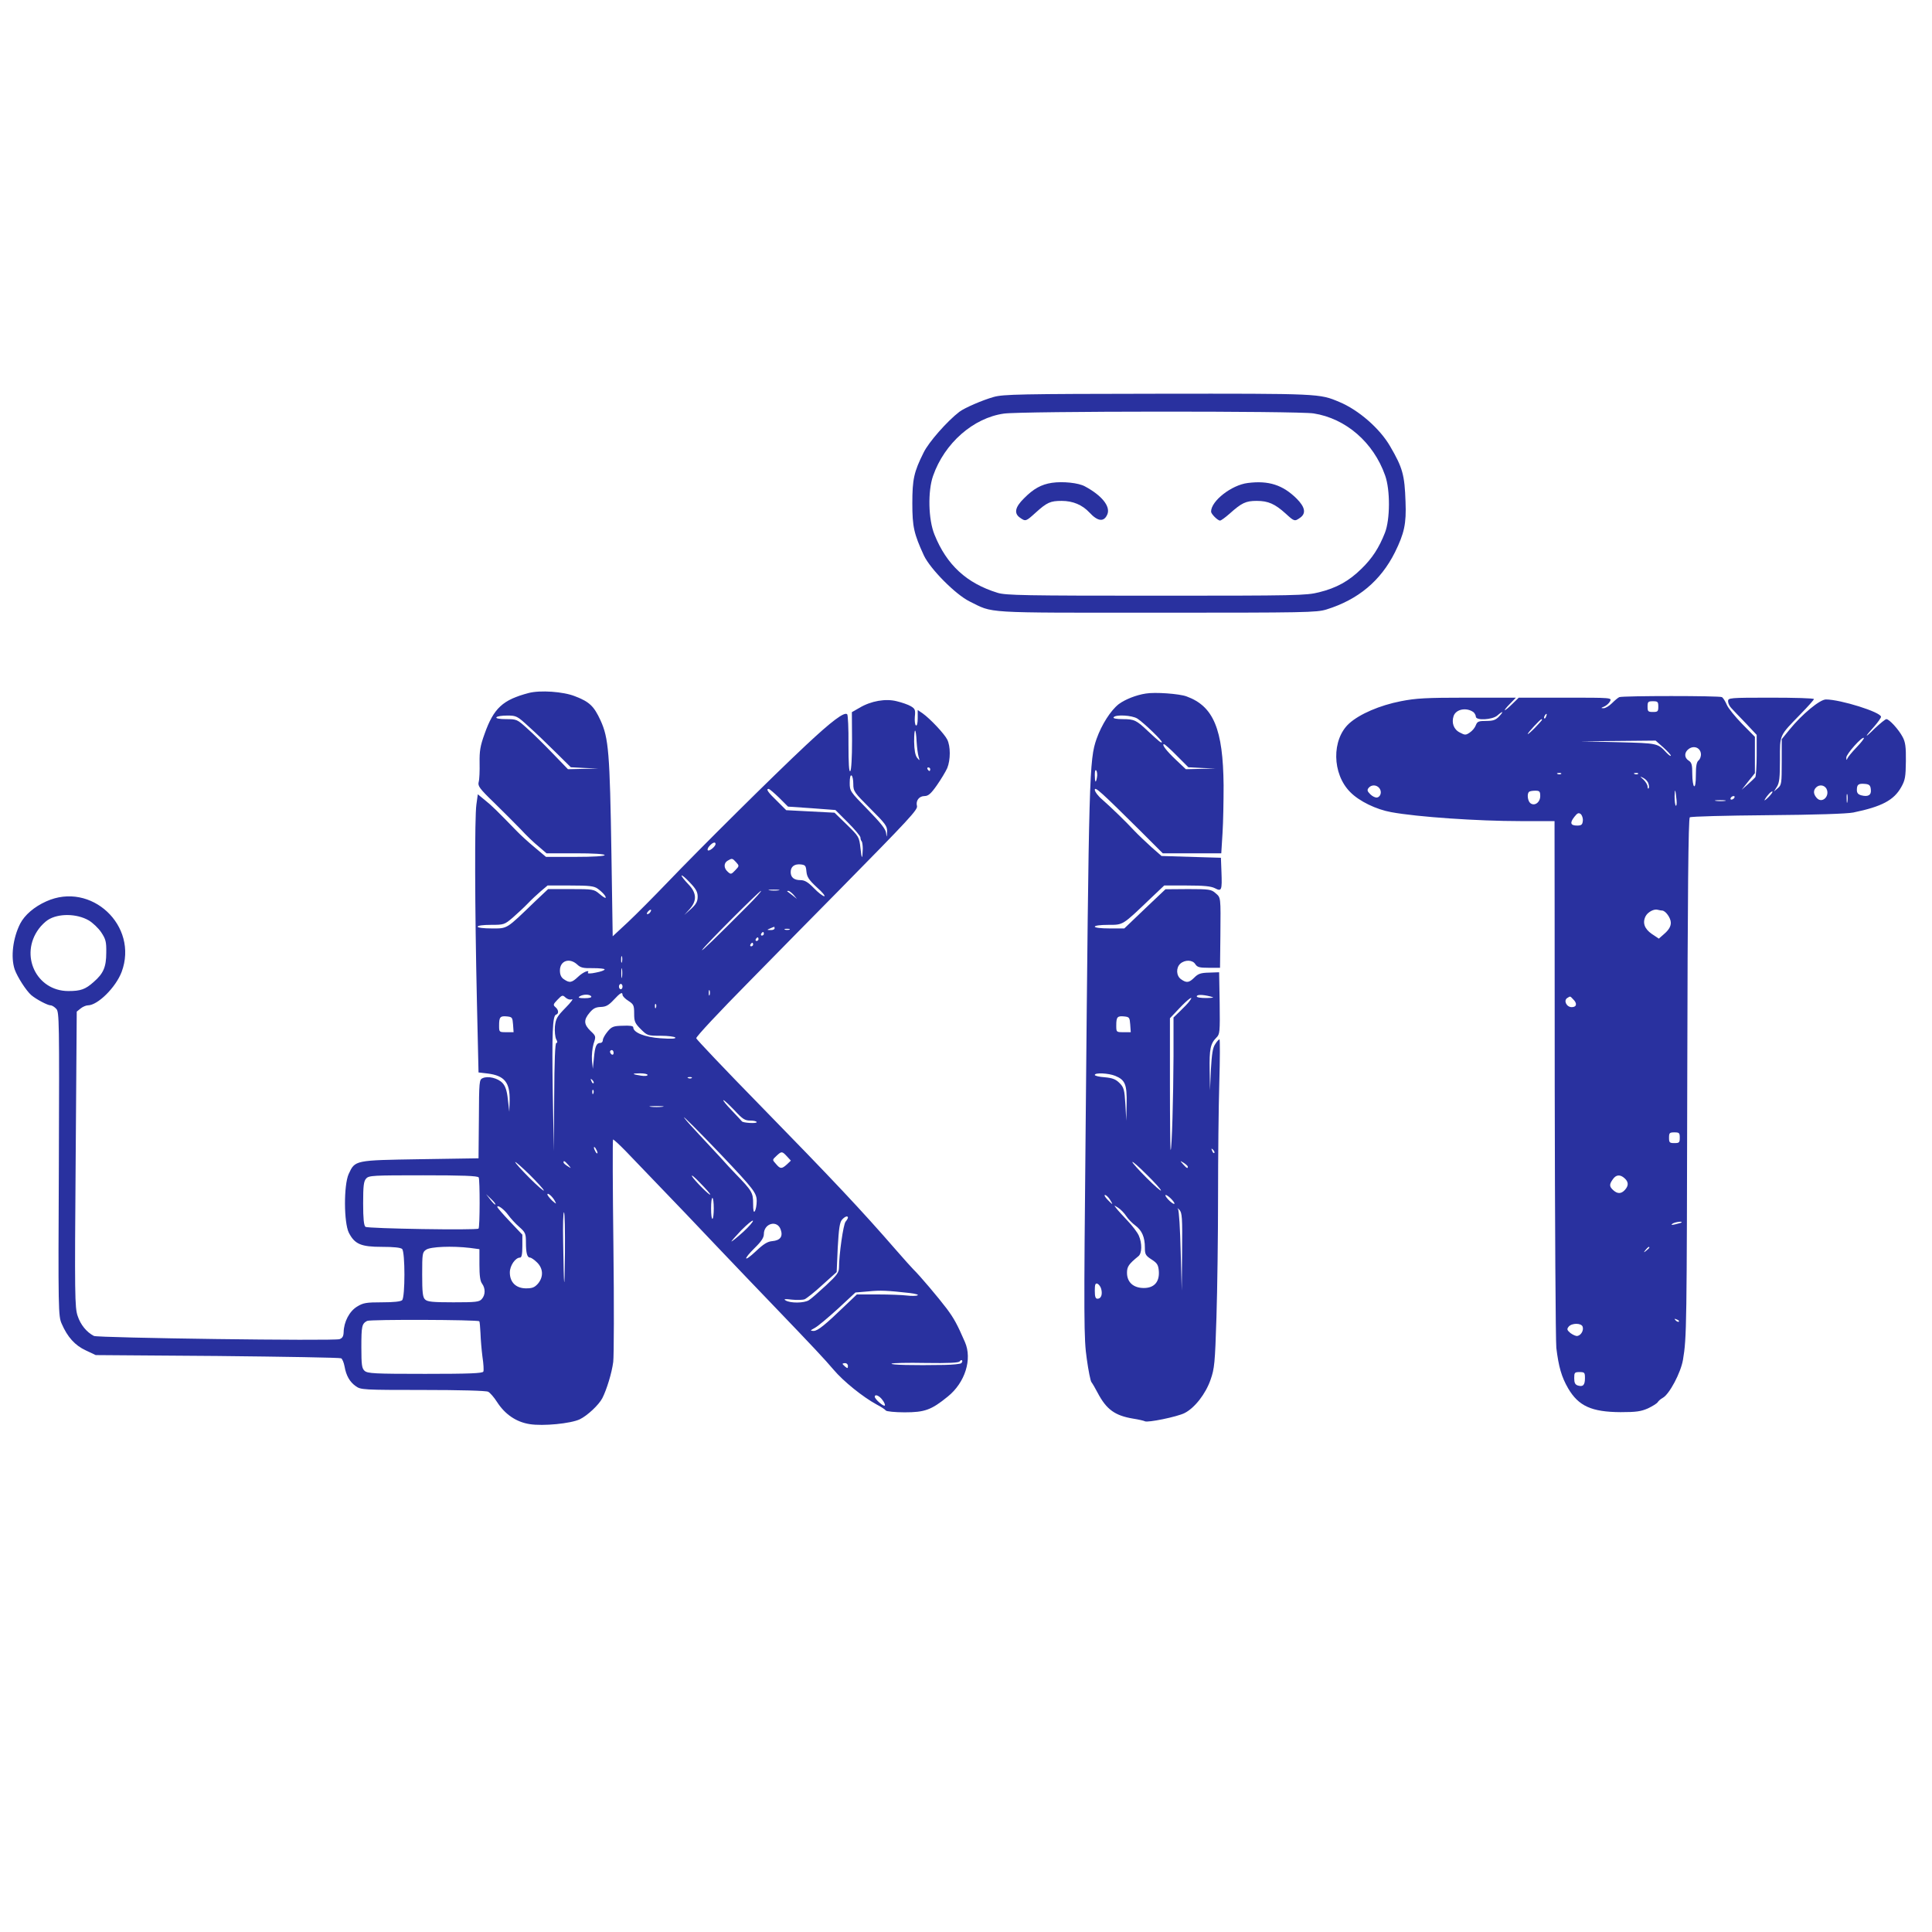
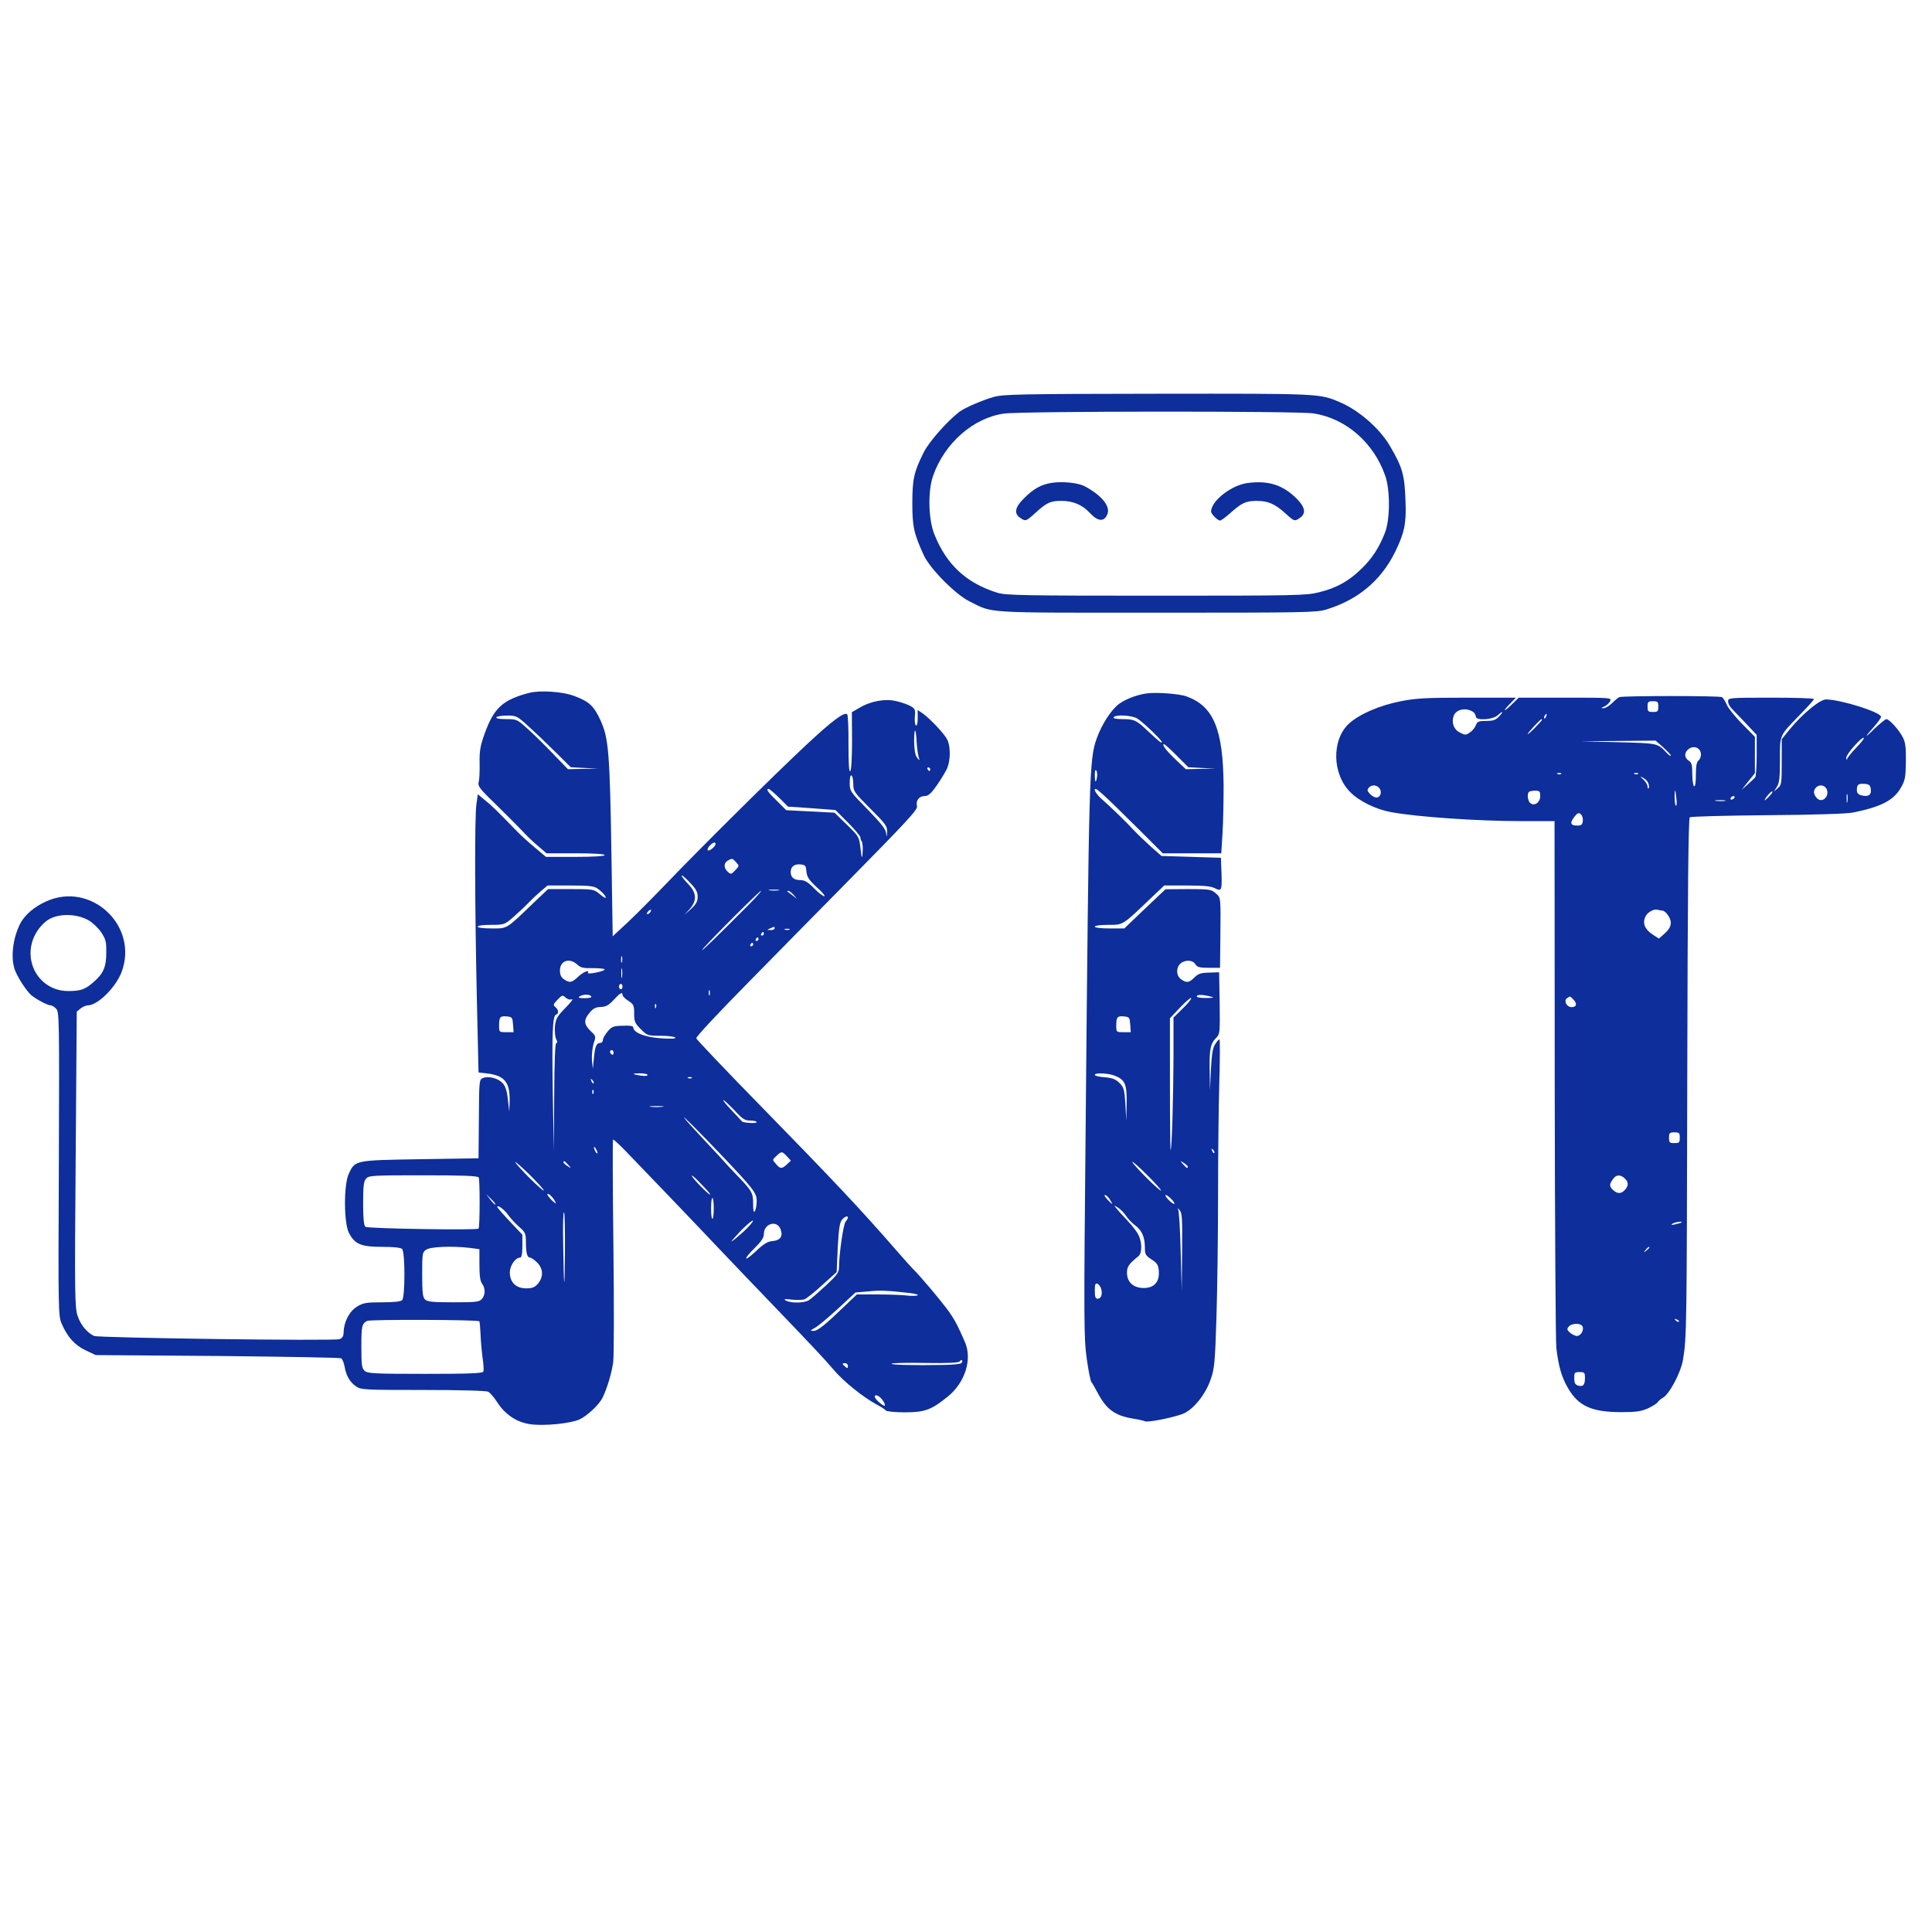
<svg xmlns="http://www.w3.org/2000/svg" version="1.0" width="1080pt" height="1080pt" viewBox="0 0 1080 1080" preserveAspectRatio="xMidYMid meet">
-   <g transform="translate(0,1080) scale(0.1,-0.1)" fill="#29319f" stroke="none">
+   <g transform="translate(0,1080) scale(0.1,-0.1)" fill="#0D2E9B" stroke="none">
    <path d="M5555 8581 c-64 -18 -163 -61 -192 -83 -68 -52 -172 -170 -200 -228 -54 -108 -63 -149 -63 -284 0 -131 9 -170 65 -292 36 -75 176 -217 255 -256 136 -67 62 -63 1045 -63 837 0 894 1 950 18 177 55 303 160 383 320 52 106 64 159 59 282 -5 150 -16 190 -86 310 -57 99 -176 203 -284 248 -112 47 -106 47 -1015 46 -773 -1 -863 -3 -917 -18z m1788 -92 c180 -28 335 -162 400 -347 29 -81 28 -246 -1 -320 -33 -84 -71 -143 -132 -202 -69 -68 -139 -107 -237 -131 -71 -18 -127 -19 -910 -19 -733 0 -841 2 -886 16 -173 53 -285 156 -353 325 -35 85 -38 244 -8 329 64 183 225 324 396 348 95 14 1643 15 1731 1z" />
    <path d="M5880 8101 c-59 -9 -103 -33 -156 -87 -50 -49 -57 -84 -22 -108 31 -22 33 -21 86 27 65 59 84 67 147 67 62 0 115 -22 155 -65 48 -52 83 -54 101 -8 16 44 -33 104 -126 154 -36 20 -123 29 -185 20z" />
    <path d="M6975 8100 c-90 -11 -205 -100 -205 -160 0 -13 37 -50 50 -50 6 0 29 17 53 38 68 61 91 72 152 72 65 0 102 -17 162 -71 48 -44 50 -45 81 -23 34 24 28 59 -20 107 -77 76 -156 102 -273 87z" />
    <path d="M2955 6926 c-144 -38 -195 -84 -246 -228 -25 -69 -29 -97 -28 -163 1 -44 -1 -92 -5 -106 -6 -22 3 -36 86 -116 51 -50 118 -117 149 -149 30 -33 75 -76 100 -96 l44 -38 163 0 c101 0 162 -4 162 -10 0 -6 -61 -10 -164 -10 l-164 0 -63 53 c-34 28 -80 70 -101 92 -107 110 -140 143 -177 172 l-40 33 -8 -58 c-10 -70 -9 -575 3 -1102 l9 -395 51 -6 c94 -12 125 -49 123 -152 l-2 -62 -8 69 c-5 49 -14 75 -30 92 -25 27 -81 41 -111 27 -19 -8 -20 -18 -21 -228 l-2 -220 -325 -5 c-368 -6 -365 -5 -401 -83 -28 -63 -27 -271 1 -328 33 -64 68 -79 185 -79 65 0 105 -4 113 -12 17 -17 17 -269 0 -286 -8 -8 -48 -12 -112 -12 -89 0 -106 -3 -140 -24 -43 -26 -74 -86 -75 -143 -1 -24 -7 -33 -23 -39 -35 -11 -1350 7 -1373 18 -41 21 -75 63 -91 112 -16 46 -17 120 -11 876 l6 825 21 17 c12 10 31 18 41 18 55 0 156 100 189 187 96 258 -171 508 -422 394 -67 -30 -120 -76 -145 -124 -41 -81 -54 -187 -31 -256 15 -42 64 -119 93 -144 27 -23 91 -57 108 -57 8 0 22 -9 32 -20 16 -18 17 -66 14 -867 -4 -824 -3 -850 16 -893 32 -74 74 -121 135 -149 l55 -26 680 -5 c374 -4 686 -9 692 -13 7 -4 15 -24 19 -45 9 -52 29 -87 63 -111 28 -20 41 -21 376 -21 204 0 354 -4 364 -10 10 -5 33 -31 50 -58 44 -68 106 -111 182 -123 75 -12 229 3 280 27 43 21 106 80 126 118 24 47 53 140 61 203 4 32 5 324 1 648 -4 325 -5 592 -2 595 2 2 34 -27 71 -65 37 -39 123 -128 192 -200 69 -71 211 -220 315 -330 105 -110 242 -254 306 -320 241 -251 298 -312 349 -372 55 -65 163 -152 240 -194 25 -13 48 -28 52 -34 4 -5 51 -10 105 -10 112 0 149 13 241 88 97 78 138 209 96 305 -43 99 -61 132 -102 187 -46 61 -150 184 -187 220 -11 11 -53 58 -94 105 -199 229 -350 389 -765 814 -193 197 -352 365 -354 372 -2 8 131 150 295 316 164 167 391 398 505 513 391 397 439 449 434 469 -8 30 12 56 42 56 21 0 36 13 69 60 23 33 49 76 58 96 19 46 19 123 0 160 -16 32 -95 116 -137 146 l-28 19 0 -46 c0 -28 -4 -44 -10 -40 -5 3 -8 25 -6 49 4 38 1 44 -22 58 -15 9 -50 21 -79 28 -62 16 -144 2 -209 -37 l-42 -24 1 -160 c0 -93 -4 -164 -10 -170 -7 -7 -10 44 -10 150 1 89 -3 164 -7 168 -15 16 -87 -38 -231 -173 -183 -171 -593 -578 -776 -769 -74 -77 -172 -176 -219 -220 l-85 -79 -7 455 c-9 575 -16 653 -61 752 -37 80 -62 104 -143 135 -65 26 -195 35 -259 18z m1 -188 c38 -34 106 -99 152 -145 l83 -82 77 -4 77 -3 -85 -2 -85 -2 -85 88 c-47 49 -111 112 -143 140 -56 51 -59 52 -118 52 -37 0 -58 4 -54 10 3 6 30 10 60 10 51 0 56 -2 121 -62z m2168 -85 c2 -32 7 -70 11 -83 7 -24 7 -24 -9 -5 -10 14 -15 42 -16 89 0 83 10 82 14 -1z m76 -153 c0 -5 -2 -10 -4 -10 -3 0 -8 5 -11 10 -3 6 -1 10 4 10 6 0 11 -4 11 -10z m-430 -83 c0 -40 5 -47 95 -137 86 -86 95 -98 94 -130 -2 -34 -2 -34 -6 -5 -3 22 -33 58 -104 131 -97 99 -99 102 -99 148 0 29 4 45 10 41 6 -3 10 -25 10 -48z m-415 -76 l50 -50 132 -9 133 -10 70 -70 c38 -38 70 -76 70 -84 0 -8 3 -18 7 -21 3 -4 6 -23 6 -42 -2 -62 -6 -61 -13 4 -7 63 -9 65 -76 131 l-69 67 -135 7 -135 7 -52 52 c-50 48 -63 67 -46 67 4 0 30 -22 58 -49z m-355 -259 c0 -14 -36 -43 -43 -35 -4 3 0 15 10 25 17 19 33 24 33 10z m115 -102 c18 -20 18 -21 -5 -45 -22 -23 -25 -24 -42 -8 -23 20 -23 49 0 62 24 14 26 14 47 -9z m393 -52 c3 -30 13 -46 58 -88 31 -27 49 -50 42 -50 -8 0 -34 20 -58 45 -33 34 -52 45 -75 45 -36 0 -55 15 -55 45 0 30 20 46 55 43 27 -3 30 -7 33 -40z m-608 -140 c0 -27 -8 -42 -37 -69 l-38 -34 30 33 c42 47 40 91 -8 140 -20 21 -37 42 -37 47 0 6 21 -11 45 -37 35 -36 45 -54 45 -80z m-560 45 c27 -19 51 -46 45 -52 -2 -2 -18 8 -35 23 -30 25 -36 26 -159 26 l-127 0 -71 -67 c-166 -160 -154 -153 -244 -153 -46 0 -79 4 -79 10 0 6 31 10 74 10 73 0 76 1 123 41 26 23 64 58 83 78 19 20 52 51 73 69 l38 32 127 0 c104 0 132 -3 152 -17z m1013 -10 c-13 -2 -35 -2 -50 0 -16 2 -5 4 22 4 28 0 40 -2 28 -4z m-174 -87 c-178 -179 -262 -260 -254 -246 14 24 319 329 329 330 5 0 -29 -38 -75 -84z m257 62 l19 -23 -25 20 c-14 11 -27 21 -29 22 -2 2 0 3 6 3 5 0 18 -10 29 -22z m-801 -97 c-3 -6 -11 -11 -16 -11 -5 0 -4 6 3 14 14 16 24 13 13 -3z m-3139 -46 c22 -13 54 -43 70 -67 25 -38 29 -52 28 -113 0 -81 -16 -117 -70 -164 -47 -42 -73 -51 -142 -51 -179 0 -274 201 -165 348 13 18 36 40 50 49 58 38 161 37 229 -2z m3834 -45 c0 -5 -10 -10 -22 -9 -22 0 -22 1 -3 9 11 5 21 9 23 9 1 1 2 -3 2 -9z m83 -7 c-7 -2 -19 -2 -25 0 -7 3 -2 5 12 5 14 0 19 -2 13 -5z m-143 -23 c0 -5 -5 -10 -11 -10 -5 0 -7 5 -4 10 3 6 8 10 11 10 2 0 4 -4 4 -10z m-30 -30 c0 -5 -5 -10 -11 -10 -5 0 -7 5 -4 10 3 6 8 10 11 10 2 0 4 -4 4 -10z m-30 -30 c0 -5 -5 -10 -11 -10 -5 0 -7 5 -4 10 3 6 8 10 11 10 2 0 4 -4 4 -10z m-733 -97 c-3 -10 -5 -4 -5 12 0 17 2 24 5 18 2 -7 2 -21 0 -30z m-250 -15 c19 -18 34 -21 88 -20 36 0 65 -3 65 -7 0 -5 -22 -13 -50 -18 -27 -6 -47 -6 -44 -1 13 20 -26 5 -54 -22 -36 -34 -48 -36 -80 -14 -15 10 -22 25 -22 49 0 55 54 73 97 33z m250 -70 c-2 -13 -4 -3 -4 22 0 25 2 35 4 23 2 -13 2 -33 0 -45z m3 -53 c0 -8 -4 -15 -10 -15 -5 0 -10 7 -10 15 0 8 5 15 10 15 6 0 10 -7 10 -15z m487 -47 c-3 -7 -5 -2 -5 12 0 14 2 19 5 13 2 -7 2 -19 0 -25z m-487 0 c1 -7 15 -22 33 -33 29 -19 32 -25 32 -71 0 -44 4 -54 37 -87 36 -36 39 -37 112 -37 41 0 78 -5 81 -10 4 -7 -23 -8 -82 -4 -89 6 -153 32 -153 61 0 8 -19 11 -59 9 -52 -1 -62 -5 -85 -33 -14 -17 -26 -38 -26 -47 0 -9 -6 -16 -14 -16 -22 0 -30 -19 -36 -85 l-6 -60 -5 48 c-2 28 2 67 9 92 14 42 14 43 -17 72 -38 37 -39 62 -5 102 20 24 34 31 62 32 29 1 44 9 72 39 38 41 50 47 50 28z m-283 -24 c10 4 -6 -18 -36 -48 -47 -48 -54 -60 -59 -104 -2 -27 1 -59 7 -71 8 -14 8 -21 1 -21 -7 0 -11 -102 -12 -302 l-2 -303 -6 325 c-5 339 -1 431 18 438 17 5 15 27 -3 42 -14 12 -13 16 11 41 26 27 29 28 45 13 11 -10 25 -14 36 -10z m108 16 c4 -6 -11 -10 -37 -10 -31 0 -39 3 -28 10 20 13 57 13 65 0z m362 -62 c-3 -8 -6 -5 -6 6 -1 11 2 17 5 13 3 -3 4 -12 1 -19z m-799 -95 l3 -43 -40 0 c-41 0 -41 0 -41 38 0 47 6 54 45 50 28 -3 30 -6 33 -45z m562 -159 c0 -8 -4 -12 -10 -9 -5 3 -10 10 -10 16 0 5 5 9 10 9 6 0 10 -7 10 -16z m190 -123 c0 -6 -17 -7 -37 -4 -52 8 -54 13 -5 13 23 0 42 -4 42 -9z m247 -17 c-3 -3 -12 -4 -19 -1 -8 3 -5 6 6 6 11 1 17 -2 13 -5z m-549 -29 c-3 -3 -9 2 -12 12 -6 14 -5 15 5 6 7 -7 10 -15 7 -18z m-1 -57 c-3 -8 -6 -5 -6 6 -1 11 2 17 5 13 3 -3 4 -12 1 -19z m789 -95 c45 -49 58 -57 88 -57 20 0 36 -4 36 -9 0 -9 -79 -4 -83 5 -1 2 -27 29 -57 61 -30 31 -51 57 -46 57 5 0 32 -26 62 -57z m-403 20 c-18 -2 -48 -2 -65 0 -18 2 -4 4 32 4 36 0 50 -2 33 -4z m328 -268 c183 -193 199 -214 199 -259 0 -22 -5 -48 -10 -56 -7 -11 -10 2 -10 42 0 61 -6 71 -100 168 -14 14 -52 55 -84 91 -33 35 -87 93 -120 129 -34 36 -70 76 -80 90 -21 27 83 -77 205 -205z m-691 10 c0 -5 -5 -3 -10 5 -5 8 -10 20 -10 25 0 6 5 3 10 -5 5 -8 10 -19 10 -25z m1059 -19 l22 -24 -22 -21 c-29 -26 -37 -26 -60 1 -23 26 -23 23 3 48 27 25 30 25 57 -4z m-1359 -191 c0 -5 -36 26 -80 70 -44 44 -80 84 -80 89 0 4 36 -27 80 -70 44 -44 80 -83 80 -89z m136 144 c19 -22 19 -22 -3 -8 -13 8 -23 17 -23 21 0 12 6 9 26 -13z m794 -166 c0 -11 -90 80 -102 102 -5 11 16 -6 46 -38 31 -31 56 -60 56 -64z m-1294 95 c7 -12 7 -279 -1 -286 -10 -10 -620 0 -632 10 -9 7 -13 45 -13 131 0 98 3 124 17 139 15 17 38 18 319 18 218 0 305 -3 310 -12z m426 -132 c10 -19 8 -18 -16 3 -14 14 -26 29 -26 34 0 13 29 -12 42 -37z m-333 -19 c-2 -3 -15 10 -28 27 l-24 31 28 -27 c16 -15 27 -29 24 -31z m1221 -22 c0 -30 -3 -56 -7 -58 -5 -3 -8 23 -8 58 0 35 3 61 8 58 4 -2 7 -28 7 -58z m-1149 -37 c13 -18 40 -48 61 -66 35 -31 38 -38 38 -87 0 -60 7 -85 23 -85 6 0 24 -12 39 -27 35 -34 37 -81 5 -119 -19 -21 -31 -26 -68 -26 -55 1 -89 34 -89 89 0 38 31 83 57 83 9 0 13 18 13 64 l0 64 -70 74 c-38 40 -70 77 -70 81 0 15 39 -14 61 -45z m317 -211 c-2 -239 -6 -215 -10 60 -2 94 0 169 5 166 4 -2 6 -104 5 -226z m1582 196 c0 -3 -6 -14 -13 -22 -13 -15 -37 -186 -37 -257 0 -27 -12 -43 -72 -99 -40 -37 -83 -75 -96 -83 -26 -17 -105 -18 -131 -1 -12 7 -3 9 35 4 28 -3 61 -2 72 2 11 5 56 40 99 80 l80 72 6 137 c6 107 11 141 24 156 16 18 33 24 33 11z m-586 -80 c-32 -29 -62 -53 -65 -53 -3 0 22 28 55 63 34 34 63 58 65 53 2 -5 -23 -34 -55 -63z m210 14 c14 -39 -2 -61 -47 -65 -26 -2 -49 -16 -91 -56 -69 -65 -75 -49 -6 19 36 35 50 57 50 76 0 61 75 81 94 26z m-1736 -103 l52 -7 0 -86 c0 -61 4 -93 15 -107 19 -26 19 -63 -2 -86 -14 -16 -33 -18 -159 -18 -116 0 -145 3 -158 16 -13 12 -16 40 -16 139 0 117 1 125 22 139 24 17 145 22 246 10z m2457 -252 c33 -4 53 -10 44 -13 -8 -4 -35 -4 -60 -1 -24 3 -97 6 -162 6 l-117 0 -63 -60 c-115 -111 -156 -144 -179 -144 -21 1 -20 2 7 17 17 9 74 57 129 107 l98 91 72 6 c69 7 104 5 231 -9z m-2406 -158 c3 -2 5 -32 7 -67 1 -34 6 -93 11 -132 6 -38 8 -76 5 -82 -3 -10 -77 -13 -325 -13 -284 0 -322 2 -339 17 -15 14 -18 32 -18 132 0 119 3 131 32 147 16 9 618 7 627 -2z m2695 -234 c-5 -5 -47 -9 -94 -10 -177 -3 -303 0 -296 7 4 4 89 6 190 4 129 -2 186 1 191 9 4 6 10 9 13 5 3 -3 1 -9 -4 -15z m-634 -16 c0 -14 -3 -14 -15 -4 -8 7 -15 14 -15 16 0 2 7 4 15 4 8 0 15 -7 15 -16z m193 -190 c11 -14 16 -28 13 -31 -7 -7 -56 36 -56 49 0 17 26 6 43 -18z" />
    <path d="M6405 6923 c-54 -8 -116 -33 -151 -59 -45 -35 -96 -115 -124 -194 -41 -117 -43 -194 -61 -2155 -11 -1111 -10 -1198 6 -1310 9 -66 21 -125 26 -131 5 -6 21 -33 35 -60 49 -93 96 -127 197 -144 32 -5 62 -12 67 -15 15 -9 181 25 222 46 57 29 118 108 145 186 22 62 25 93 33 348 5 154 9 459 9 677 0 218 3 505 7 637 4 133 4 241 1 241 -4 0 -15 -12 -24 -27 -14 -20 -19 -56 -24 -142 l-5 -116 -2 112 c-2 118 4 149 38 183 19 19 20 30 18 193 l-3 172 -56 -2 c-46 -1 -61 -6 -82 -27 -30 -30 -44 -32 -75 -10 -27 19 -29 64 -4 87 26 23 69 22 84 -3 11 -17 24 -20 75 -20 l63 0 2 178 c2 223 3 213 -28 240 -23 20 -34 22 -152 22 l-127 -1 -115 -109 -115 -110 -82 0 c-49 0 -83 4 -83 10 0 6 32 10 75 10 85 0 78 -4 236 147 l77 73 126 0 c95 0 135 -4 157 -15 38 -20 41 -13 37 91 l-3 79 -166 5 -166 5 -57 50 c-31 28 -73 68 -94 90 -49 53 -131 132 -181 176 -23 19 -41 44 -41 54 0 20 35 -12 257 -232 l123 -123 164 0 163 0 7 113 c4 61 6 182 6 267 -3 314 -56 442 -207 497 -40 15 -177 25 -228 16z m-47 -140 c36 -23 142 -126 137 -132 -5 -5 -12 1 -79 63 -63 60 -76 66 -139 66 -36 0 -56 4 -52 10 10 17 103 12 133 -7z m221 -208 l64 -64 76 -4 76 -3 -83 -2 -83 -2 -55 52 c-55 52 -82 88 -67 88 4 0 37 -29 72 -65z m-447 -121 c-6 -35 -12 -29 -12 14 0 23 3 32 9 24 4 -7 6 -24 3 -38z m633 -1224 c26 -7 22 -8 -22 -9 -30 0 -53 3 -53 9 0 11 31 11 75 0z m-116 -27 c-7 -10 -30 -34 -51 -54 l-38 -37 0 -218 c-1 -231 -9 -516 -16 -523 -2 -2 -4 163 -4 366 l0 371 53 56 c50 53 85 77 56 39z m-331 -130 l3 -43 -40 0 c-41 0 -41 0 -41 38 0 47 6 54 45 50 28 -3 30 -6 33 -45z m-84 -287 c56 -23 66 -48 64 -156 l-2 -95 -5 92 c-5 83 -9 95 -33 119 -21 21 -39 28 -82 32 -31 2 -56 8 -56 13 0 14 77 10 114 -5z m554 -431 c-3 -3 -9 2 -12 12 -6 14 -5 15 5 6 7 -7 10 -15 7 -18z m-298 -210 c0 -5 -36 26 -80 70 -44 44 -80 84 -80 89 0 6 36 -26 80 -70 44 -43 80 -83 80 -89z m150 133 c0 -12 -6 -9 -26 13 -19 22 -19 22 4 8 12 -8 22 -17 22 -21z m-436 -183 c9 -14 15 -25 13 -25 -2 0 -14 11 -27 25 -13 14 -19 25 -13 25 6 0 18 -11 27 -25z m346 0 c13 -14 19 -25 13 -25 -5 0 -20 11 -33 25 -13 14 -19 25 -13 25 5 0 20 -11 33 -25z m-255 -92 c11 -17 34 -41 52 -54 37 -28 53 -65 53 -124 0 -37 4 -44 38 -66 31 -20 37 -30 40 -65 4 -60 -26 -94 -84 -94 -58 0 -94 32 -94 85 0 35 10 49 64 93 20 16 21 72 2 115 -8 18 -36 55 -63 83 -26 28 -55 59 -63 70 -14 18 -14 18 10 3 14 -9 34 -29 45 -46z m313 -202 l-2 -216 -6 221 c-3 122 -9 228 -15 235 -5 8 -2 6 8 -4 15 -17 17 -42 15 -236z m-452 -207 c8 -31 -1 -54 -21 -54 -11 0 -15 11 -15 45 0 35 3 43 15 39 8 -4 18 -17 21 -30z" />
    <path d="M9052 6903 c-7 -3 -25 -18 -41 -34 -16 -16 -38 -29 -48 -28 -15 0 -14 2 4 9 12 5 27 18 33 29 11 21 10 21 -249 21 l-261 0 -36 -35 c-19 -19 -38 -35 -42 -35 -3 0 9 16 28 35 l34 35 -271 0 c-231 0 -287 -3 -373 -20 -117 -23 -229 -71 -288 -124 -99 -90 -96 -282 6 -384 50 -51 145 -97 229 -112 146 -27 485 -50 721 -50 l192 0 0 -47 c0 -27 1 -673 1 -1438 1 -765 5 -1421 9 -1460 13 -106 29 -162 66 -226 58 -99 131 -132 293 -133 88 0 114 4 153 21 25 12 50 27 55 35 4 7 17 18 28 24 37 20 101 141 113 213 21 125 21 178 24 1599 2 1001 6 1426 14 1433 6 5 201 10 435 12 267 2 444 8 479 15 160 33 227 69 268 142 22 39 25 58 26 145 1 80 -3 107 -18 135 -22 42 -75 100 -91 100 -6 0 -35 -24 -65 -52 -59 -59 -60 -52 -2 12 20 23 37 47 37 53 0 26 -227 97 -308 97 -34 0 -134 -83 -203 -168 l-44 -54 0 -127 c0 -120 -1 -129 -22 -147 l-22 -19 17 27 c14 22 17 52 17 151 0 143 -6 130 117 257 40 41 73 78 73 82 0 5 -108 8 -240 8 -233 0 -240 -1 -240 -20 0 -11 8 -28 18 -38 9 -10 45 -48 80 -84 l62 -66 0 -114 c0 -62 -4 -117 -8 -123 -4 -5 -23 -23 -42 -40 l-34 -30 37 47 37 46 0 102 0 101 -71 72 c-39 40 -78 88 -86 107 -8 19 -20 38 -27 43 -12 8 -552 8 -574 0z m218 -53 c0 -27 -3 -30 -30 -30 -27 0 -30 3 -30 30 0 27 3 30 30 30 27 0 30 -3 30 -30z m-1032 -32 c6 -6 12 -17 12 -24 0 -23 92 -18 120 6 32 28 38 25 10 -5 -19 -20 -33 -25 -72 -25 -42 0 -50 -3 -58 -24 -5 -14 -20 -32 -34 -41 -22 -15 -27 -15 -55 0 -35 17 -48 55 -35 93 14 39 74 49 112 20z m405 -23 c-3 -9 -8 -14 -10 -11 -3 3 -2 9 2 15 9 16 15 13 8 -4z m-23 -19 c0 -2 -18 -22 -40 -45 -22 -22 -40 -38 -40 -34 0 7 71 83 77 83 2 0 3 -2 3 -4z m1758 -154 c-25 -26 -48 -54 -51 -62 -4 -11 -6 -10 -6 5 -1 19 88 119 98 110 3 -3 -16 -27 -41 -53z m-1080 0 c23 -21 42 -41 42 -46 0 -5 -10 2 -23 15 -51 55 -48 54 -271 60 l-211 5 210 2 210 2 43 -38z m210 -34 c2 -14 -4 -31 -12 -38 -12 -9 -16 -31 -16 -82 0 -44 -4 -67 -10 -63 -5 3 -10 34 -10 68 0 51 -3 64 -20 75 -26 16 -26 47 1 66 29 20 63 6 67 -26z m-781 -114 c-3 -3 -12 -4 -19 -1 -8 3 -5 6 6 6 11 1 17 -2 13 -5z m430 0 c-3 -3 -12 -4 -19 -1 -8 3 -5 6 6 6 11 1 17 -2 13 -5z m58 -55 c4 -11 4 -23 1 -26 -3 -4 -6 1 -6 10 0 9 -10 26 -22 38 -23 21 -23 21 -1 10 12 -6 25 -20 28 -32z m1243 -32 c4 -31 -14 -43 -53 -33 -18 5 -25 13 -25 30 0 31 9 37 45 34 24 -2 31 -8 33 -31z m-2748 8 c16 -19 9 -49 -12 -53 -9 -2 -26 6 -38 18 -17 17 -19 24 -9 36 15 18 43 18 59 -1z m2500 -4 c21 -41 -24 -85 -54 -52 -19 21 -21 42 -4 59 18 18 46 14 58 -7z m-838 -63 c2 -20 0 -34 -4 -32 -4 3 -7 26 -7 52 1 49 5 42 11 -20z m-762 22 c0 -35 -32 -59 -56 -39 -14 12 -19 51 -7 62 3 4 19 7 35 7 24 0 28 -4 28 -30z m1275 -7 c-16 -16 -25 -21 -20 -13 14 25 38 50 43 45 3 -2 -8 -17 -23 -32z m442 -25 c-2 -13 -4 -5 -4 17 -1 22 1 32 4 23 2 -10 2 -28 0 -40z m-632 22 c-3 -5 -11 -10 -16 -10 -6 0 -7 5 -4 10 3 6 11 10 16 10 6 0 7 -4 4 -10z m-52 -17 c-13 -2 -35 -2 -50 0 -16 2 -5 4 22 4 28 0 40 -2 28 -4z m-795 -112 c-2 -21 -8 -26 -32 -26 -37 0 -42 15 -15 49 17 22 24 24 36 15 7 -7 13 -24 11 -38z m443 -501 c19 0 49 -41 49 -68 0 -20 -10 -38 -33 -59 l-34 -30 -39 26 c-42 29 -54 64 -34 101 13 23 48 41 68 34 8 -2 18 -4 23 -4z m-497 -496 c24 -23 20 -44 -8 -44 -29 0 -47 37 -25 51 18 11 15 12 33 -7z m596 -774 c0 -27 -3 -30 -30 -30 -27 0 -30 3 -30 30 0 27 3 30 30 30 27 0 30 -3 30 -30z m-308 -227 c22 -20 23 -41 1 -65 -20 -22 -41 -23 -65 -1 -22 20 -23 32 -2 61 18 26 41 28 66 5z m317 -247 c-2 -2 -17 -6 -34 -10 -22 -5 -26 -4 -15 4 14 9 59 15 49 6z m-179 -140 c0 -2 -8 -10 -17 -17 -16 -13 -17 -12 -4 4 13 16 21 21 21 13z m165 -414 c-3 -3 -11 0 -18 7 -9 10 -8 11 6 5 10 -3 15 -9 12 -12z m-538 -28 c7 -20 -8 -48 -29 -52 -8 -2 -25 6 -39 16 -20 17 -21 22 -10 36 18 21 70 21 78 0z m13 -288 c0 -39 -11 -50 -40 -41 -15 5 -20 15 -20 41 0 31 2 34 30 34 28 0 30 -3 30 -34z" />
  </g>
</svg>
